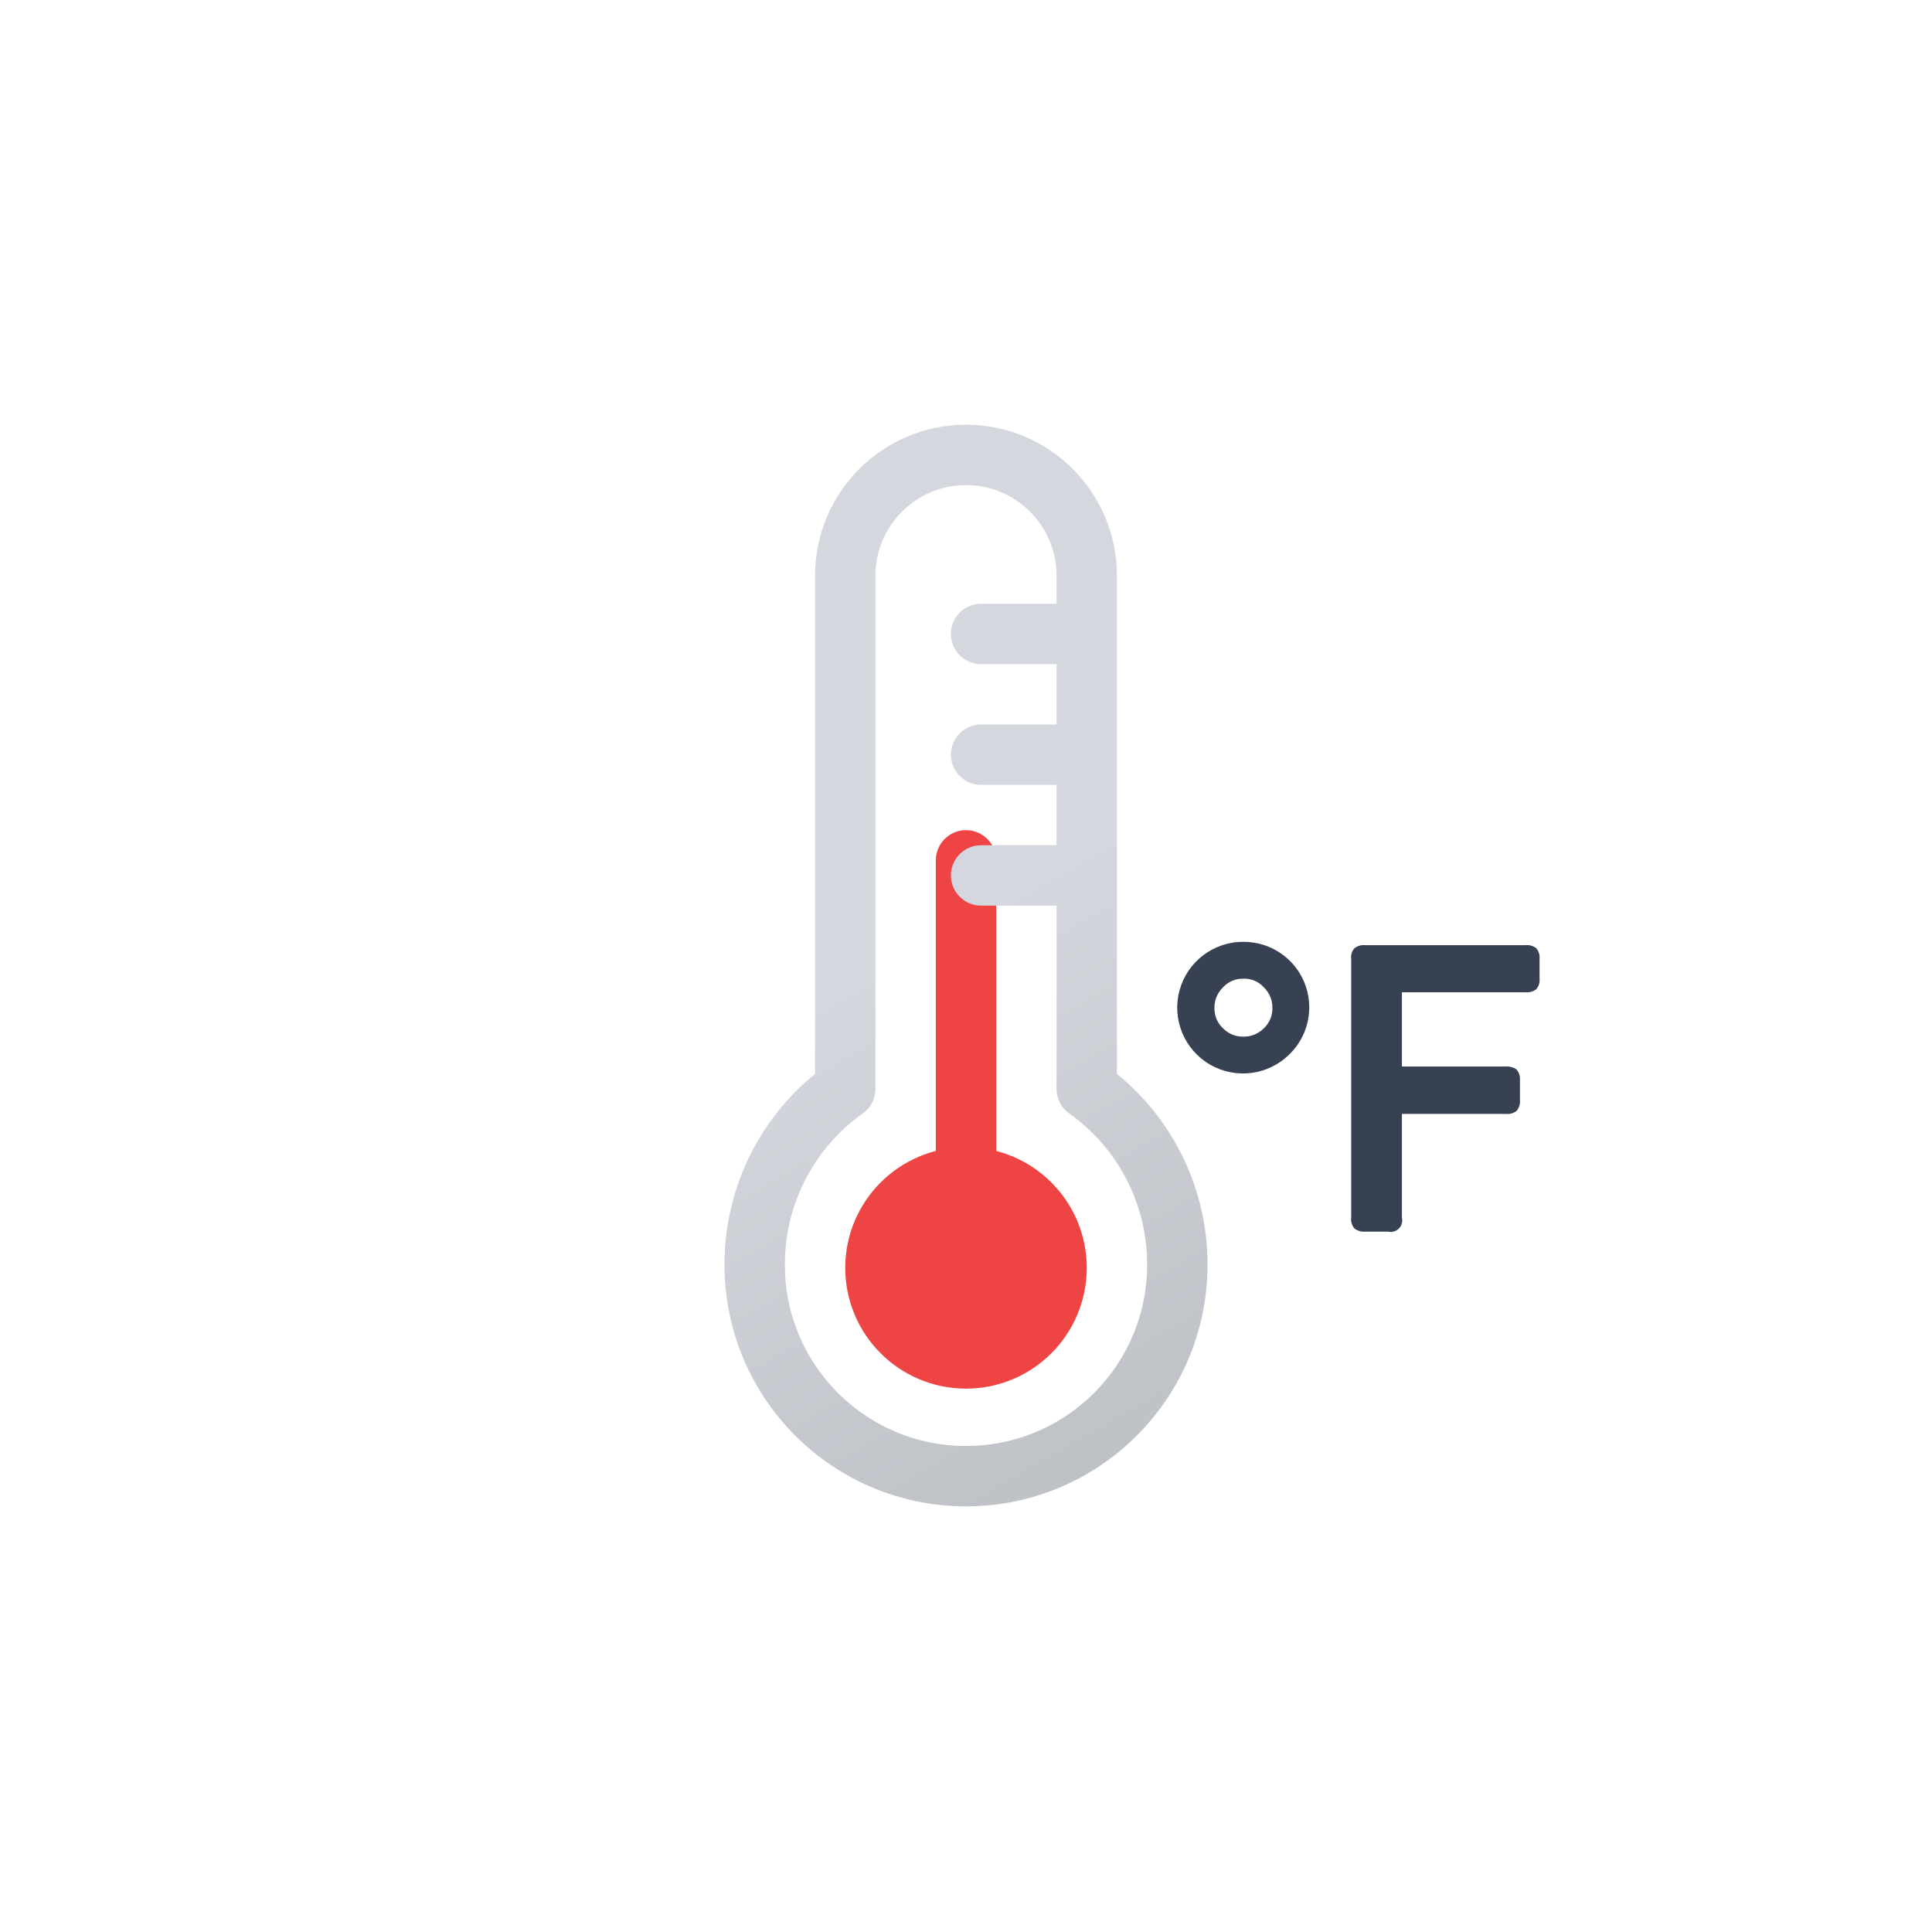
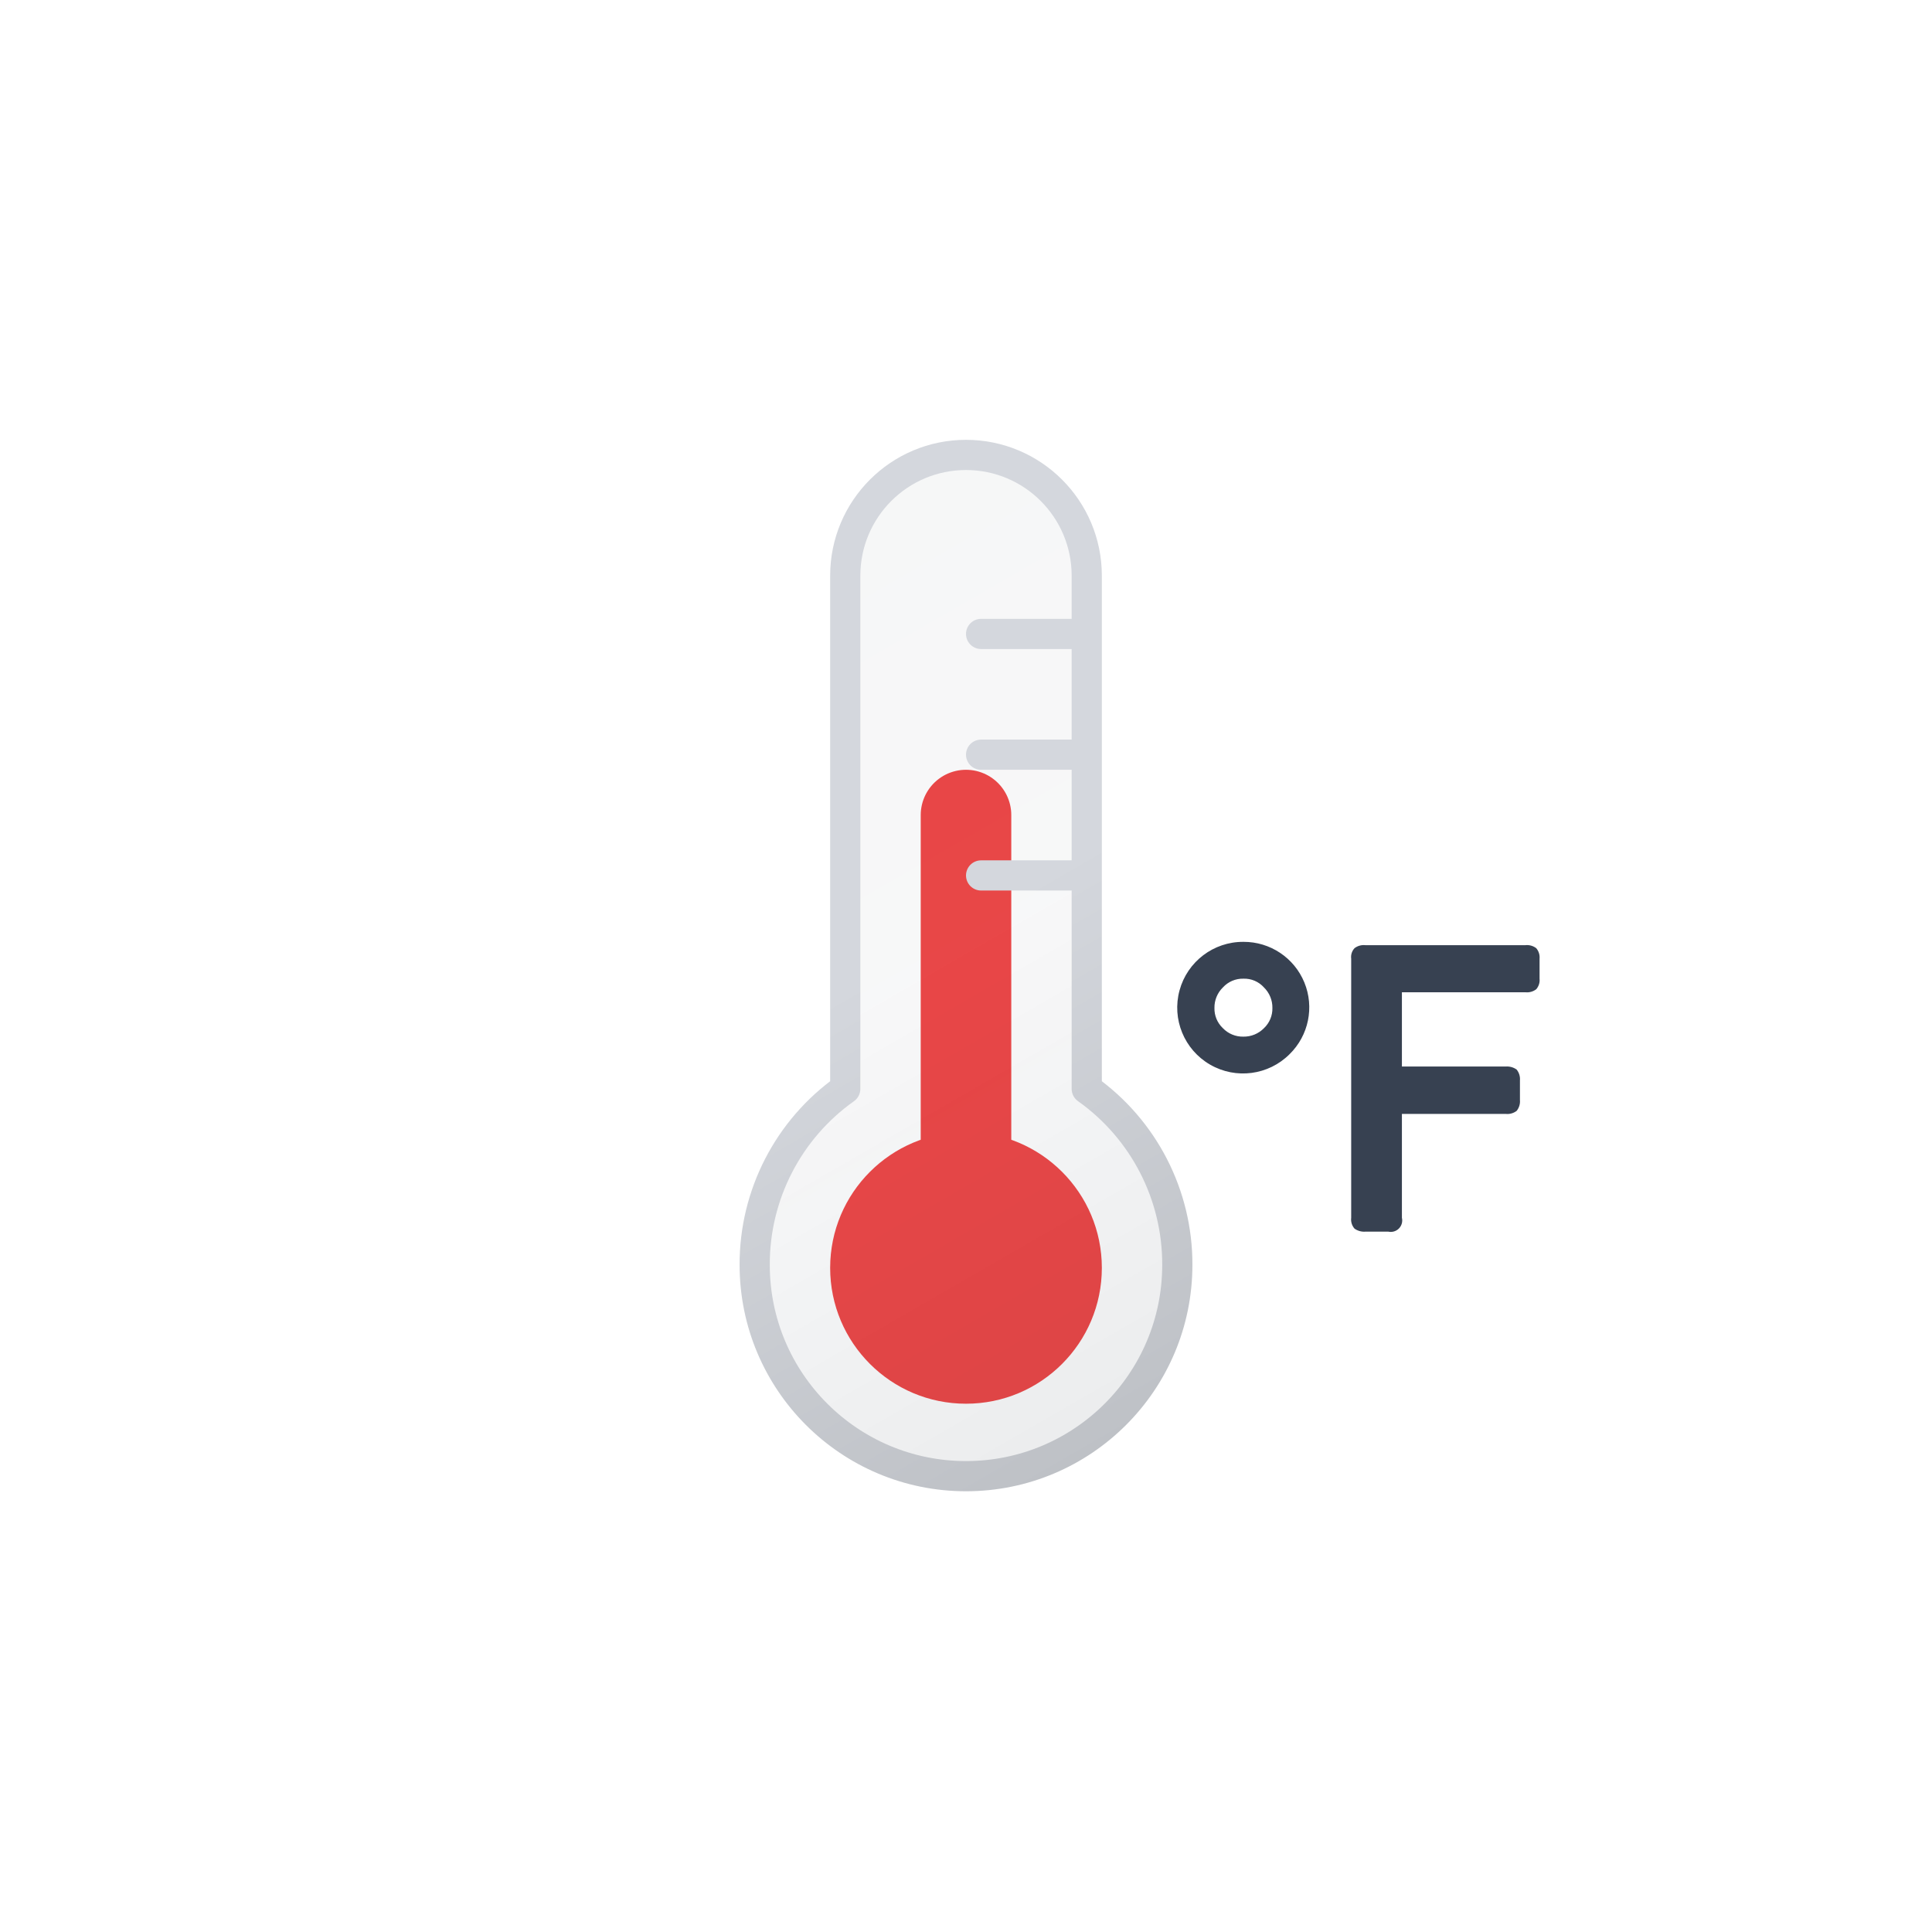
<svg xmlns="http://www.w3.org/2000/svg" viewBox="0 0 64 64">
  <defs>
-     <linearGradient id="a" x1="23.23" x2="39.68" y1="18.3" y2="46.79" gradientUnits="userSpaceOnUse">
+     <linearGradient id="a" x1="23.73" x2="39.18" y1="19.16" y2="45.93" gradientUnits="userSpaceOnUse">
+       <stop offset="0" stop-color="#515a69" stop-opacity=".05" />
+       <stop offset=".45" stop-color="#6b7280" stop-opacity=".05" />
+       <stop offset="1" stop-color="#384354" stop-opacity=".1" />
+     </linearGradient>
+     <linearGradient id="b" x1="23.48" x2="39.43" y1="18.73" y2="46.36" gradientUnits="userSpaceOnUse">
      <stop offset="0" stop-color="#d4d7dd" />
      <stop offset=".45" stop-color="#d4d7dd" />
      <stop offset="1" stop-color="#bec1c6" />
    </linearGradient>
  </defs>
-   <circle cx="32" cy="42" r="4" fill="#ef4444" />
-   <path fill="none" stroke="#ef4444" stroke-linecap="round" stroke-miterlimit="10" stroke-width="2" d="M32 28.5v13">
+   <circle cx="32" cy="42" r="4.5" fill="#ef4444" />
+   <path fill="none" stroke="#ef4444" stroke-linecap="round" stroke-miterlimit="10" stroke-width="3" d="M32 27v15">
    <animateTransform attributeName="transform" dur="1s" repeatCount="indefinite" type="translate" values="0 0; 0 1; 0 0" />
  </path>
+   <path fill="url(#a)" stroke="url(#b)" stroke-linecap="round" stroke-linejoin="round" d="M39 41.9a7 7 0 11-14 0 7.12 7.12 0 013-5.83v-17a4 4 0 118 0v17a7.12 7.12 0 013 5.83zM32.5 25H36m-3.5-4H36m-3.5 8H36" />
  <path fill="#374151" d="M42.72 34.92a2.18 2.18 0 11-1.53-3.72 2.17 2.17 0 011.53 3.72zm-2.21-.86a.91.91 0 00.68.28.93.93 0 00.68-.28.89.89 0 00.28-.67.93.93 0 00-.28-.68.87.87 0 00-.68-.29.89.89 0 00-.68.29.93.93 0 00-.28.68.89.89 0 00.28.67zM50.89 31.41a.47.47 0 01.11.35v.66a.46.46 0 01-.11.35.5.5 0 01-.36.1h-4.09v2.46h3.44a.55.55 0 01.36.1.5.5 0 01.11.36v.65a.5.5 0 01-.11.36.51.51 0 01-.36.1h-3.44v3.44a.38.38 0 01-.45.46h-.76a.55.55 0 01-.36-.1.46.46 0 01-.11-.36v-8.58a.43.43 0 01.11-.35.5.5 0 01.36-.1h5.3a.5.5 0 01.36.1z" />
-   <path fill="none" stroke="url(#a)" stroke-linecap="round" stroke-linejoin="round" stroke-width="2" d="M39 41.9a7 7 0 11-14 0 7.12 7.12 0 013-5.83v-17a4 4 0 118 0v17a7.12 7.12 0 013 5.83zM32.5 25h3m-3-4h3m-3 8h3" />
</svg>
